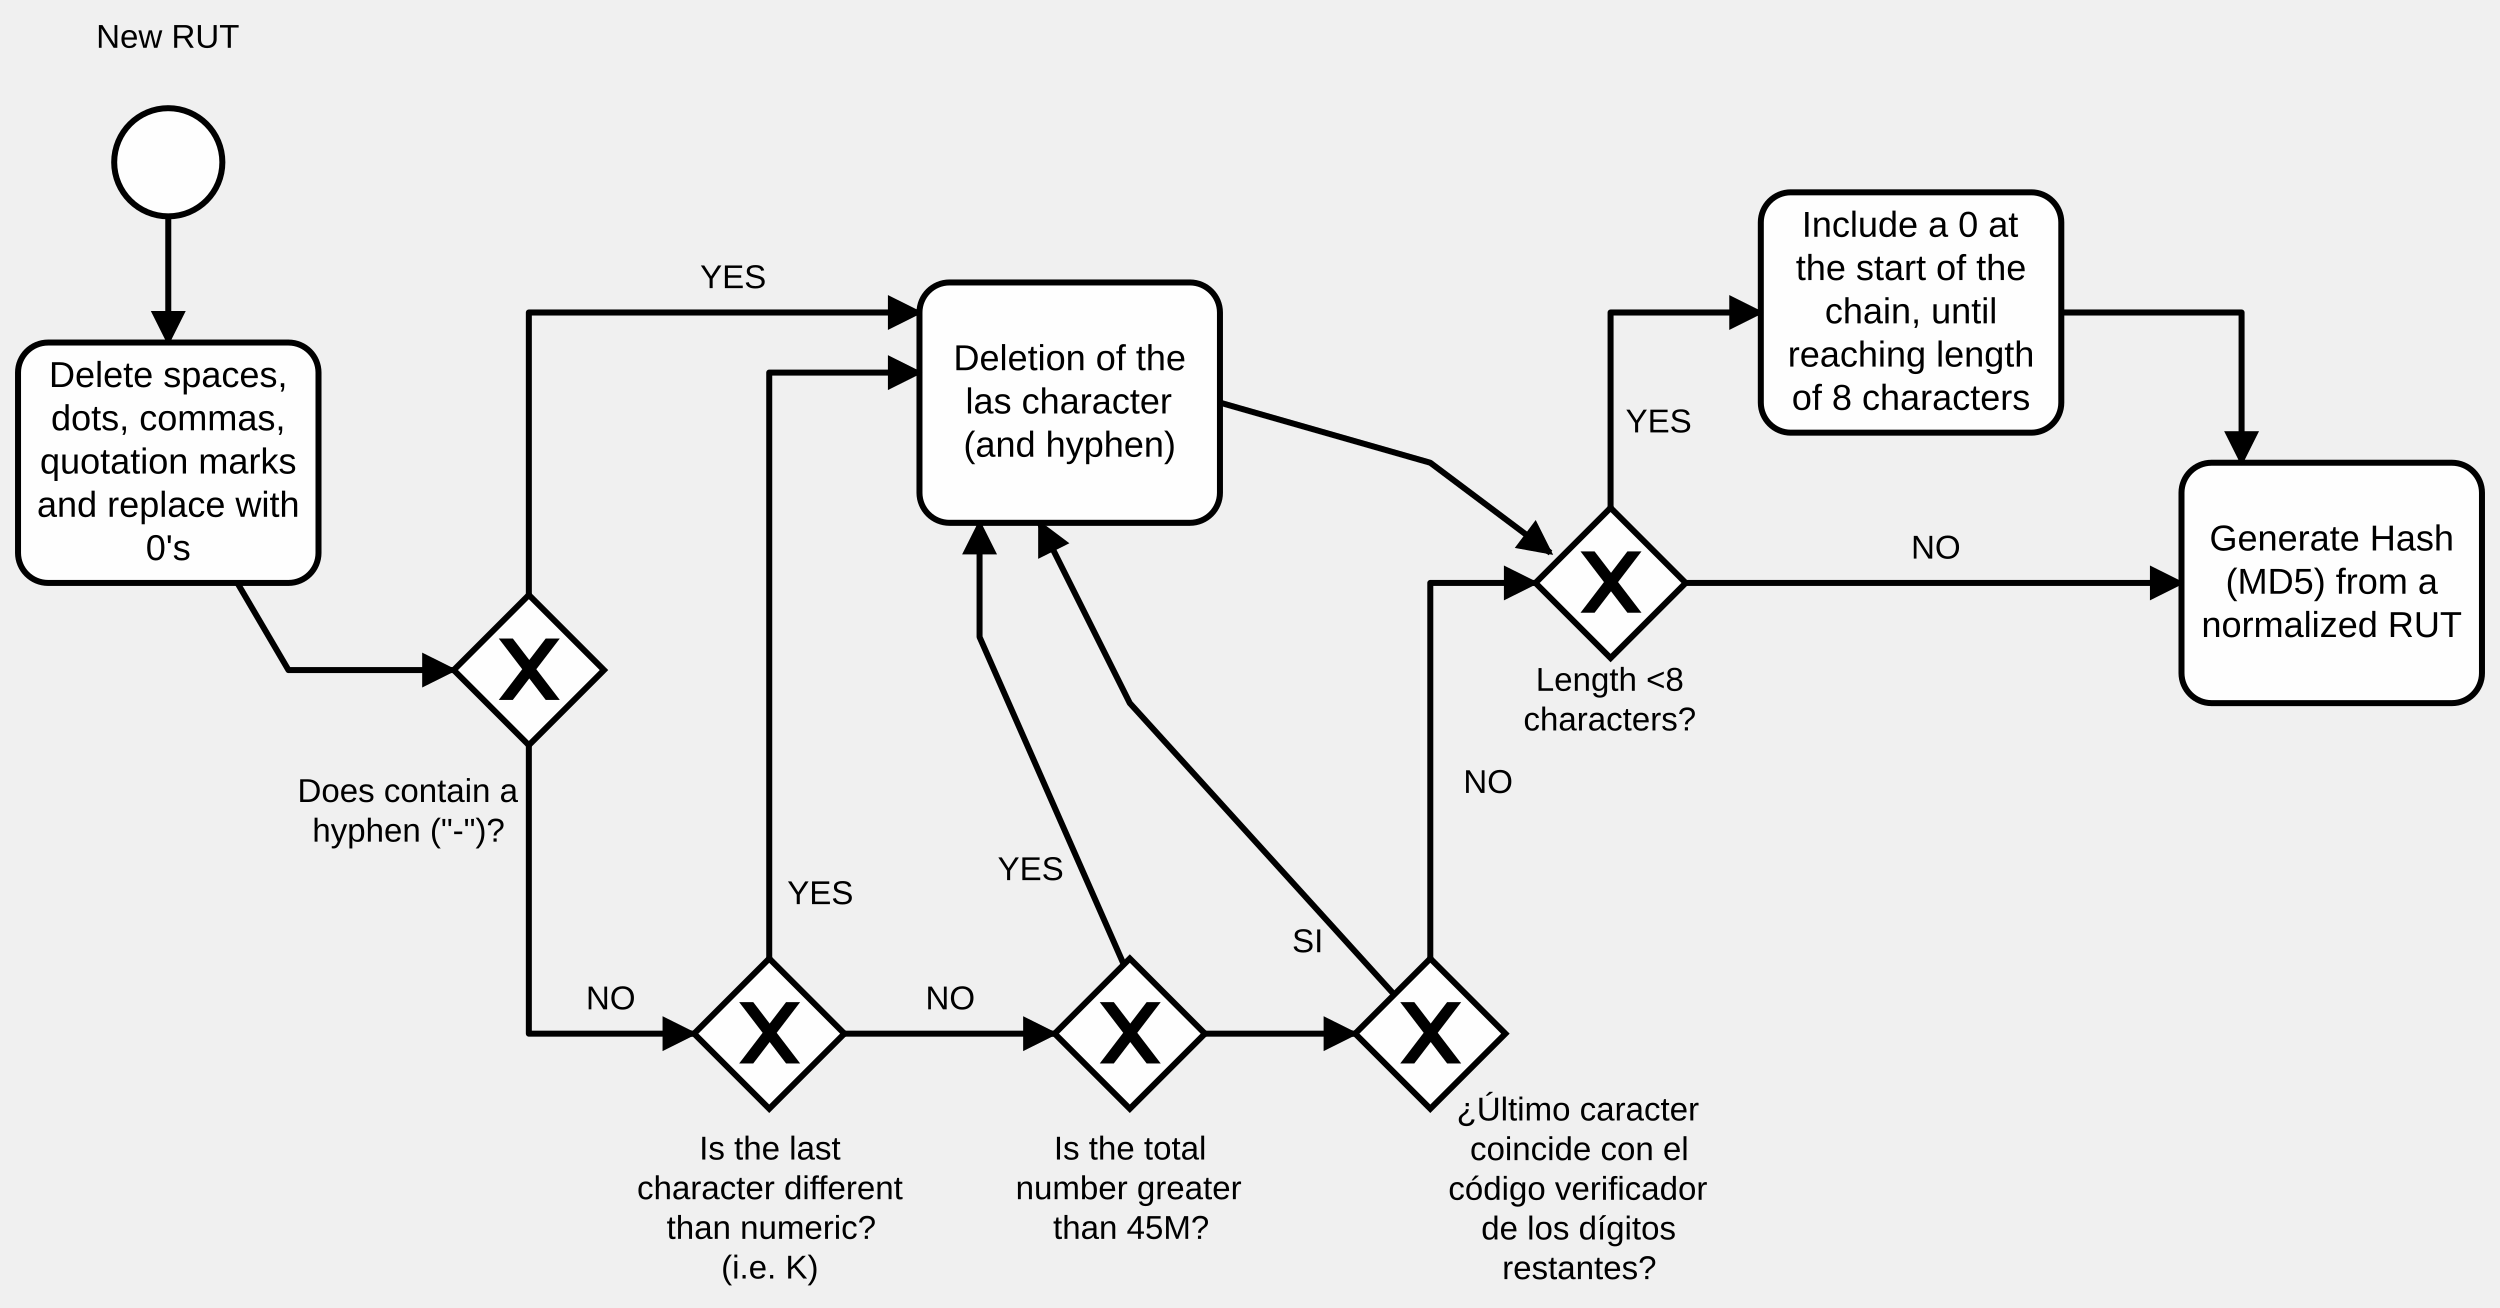
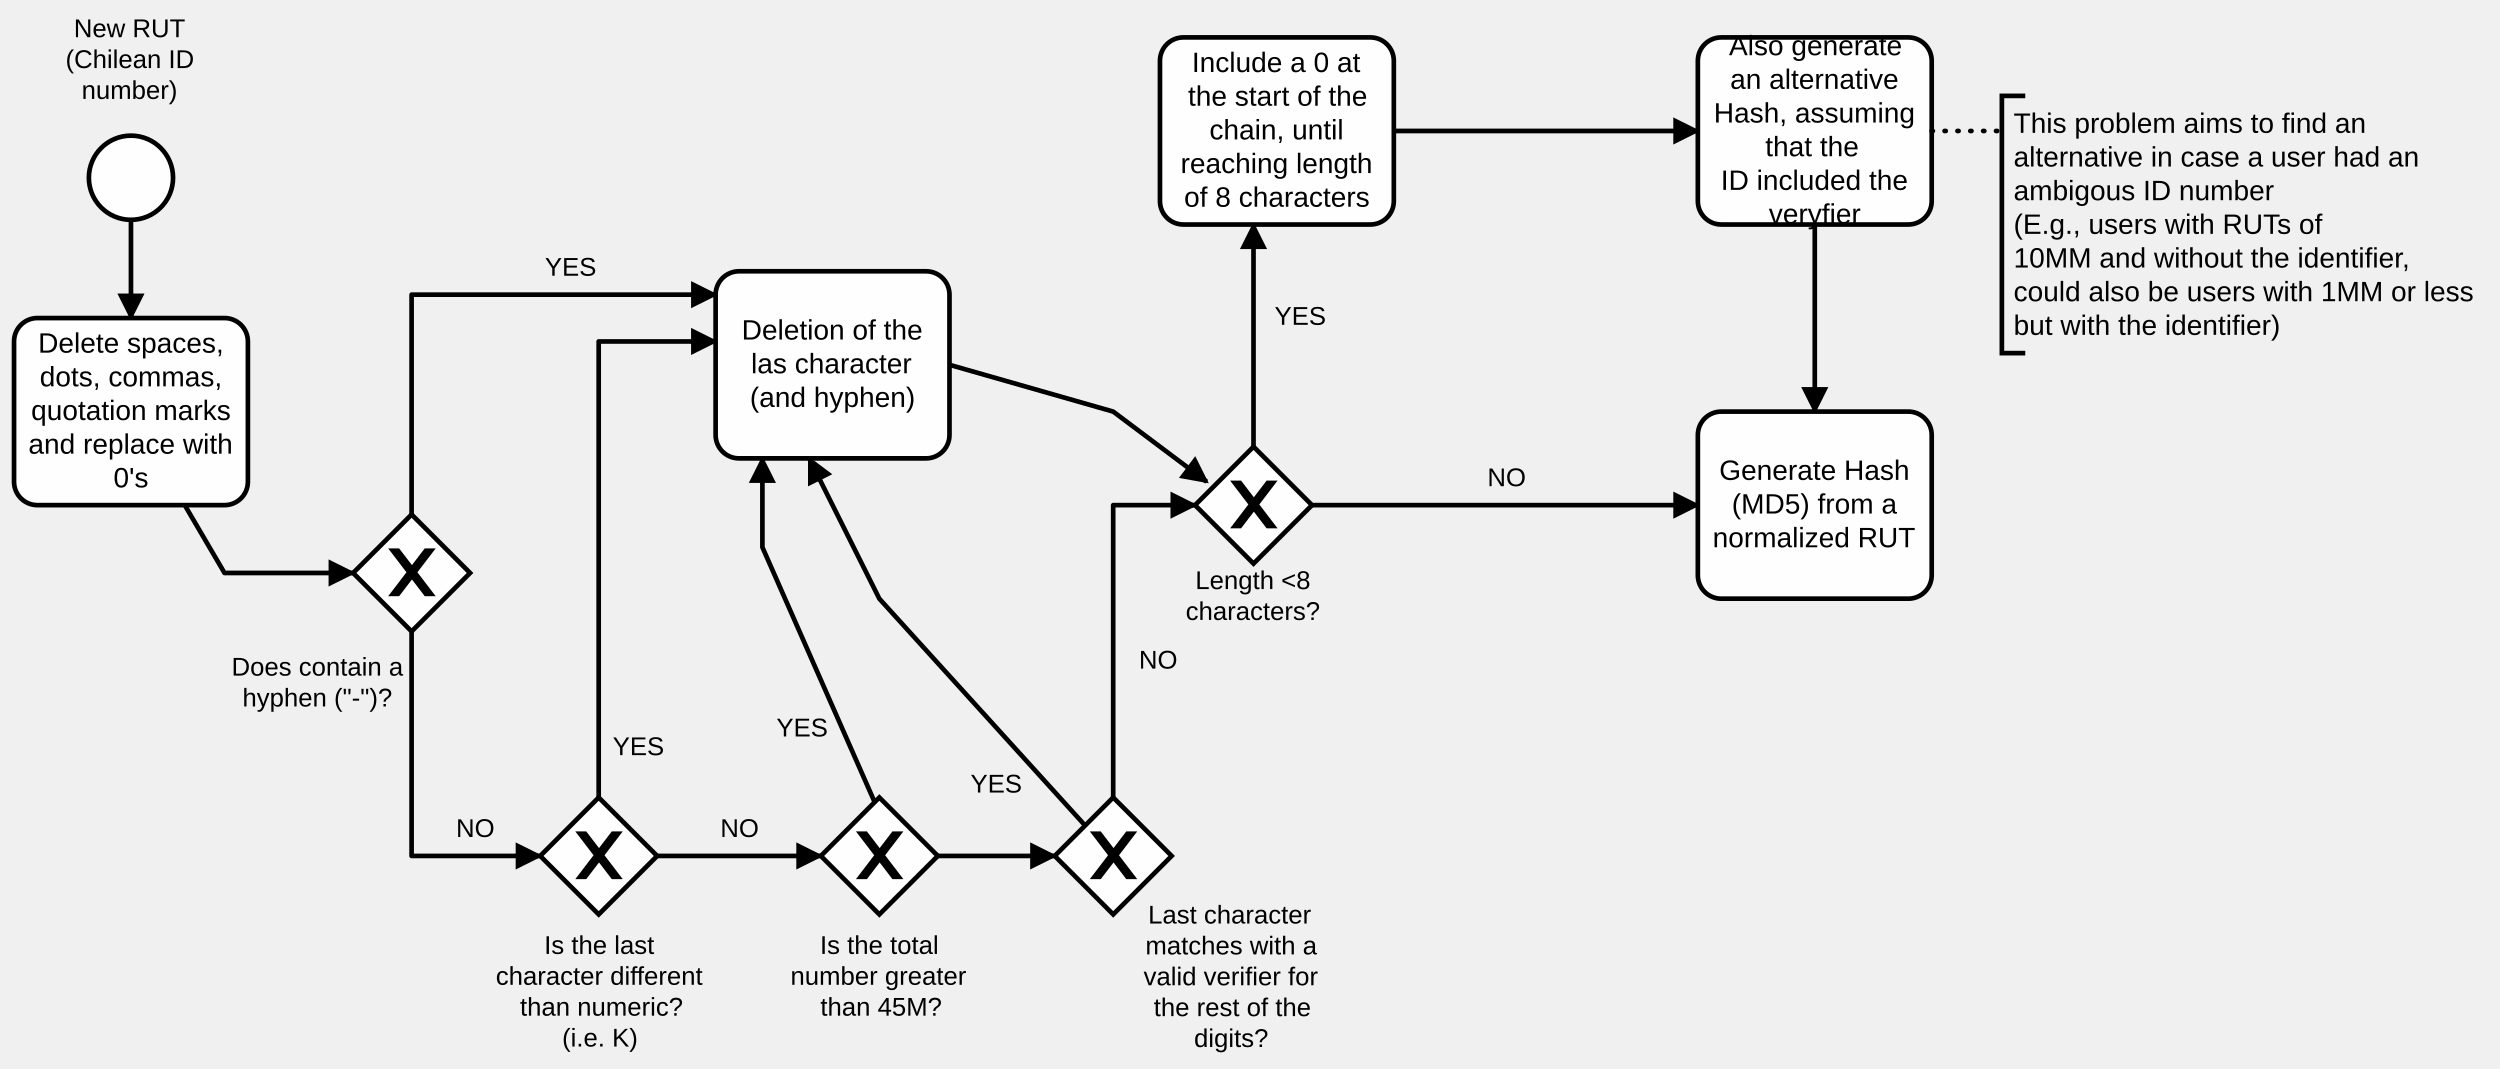
- <svg xmlns="http://www.w3.org/2000/svg" width="832" height="435" viewBox="154 76 832 435" version="1.1">
+ <svg xmlns="http://www.w3.org/2000/svg" width="1069" height="457" viewBox="154 54 1069 457" version="1.1">
  <defs>
-     <marker id="sequenceflow-end-white-black-1n0frufuxiasp54f2lpkepc9h" viewBox="0 0 20 20" refX="11" refY="10" markerWidth="10" markerHeight="10" orient="auto">
+     <marker id="sequenceflow-end-white-black-ba8a6rfon0fqg8ck1jqgo8ehm" viewBox="0 0 20 20" refX="11" refY="10" markerWidth="10" markerHeight="10" orient="auto">
      <path d="M 1 5 L 11 10 L 1 15 Z" style="fill: black; stroke-width: 1px; stroke-linecap: round; stroke-dasharray: 10000, 1; stroke: black;" />
    </marker>
  </defs>
  <g class="djs-group">
+     <g class="djs-element djs-shape" data-element-id="TextAnnotation_1vppi84" style="display: block;" transform="matrix(1 0 0 1 1010 95)">
+       <g class="djs-visual">
+         <rect x="0" y="0" width="207" height="110" rx="0" ry="0" style="stroke: none; stroke-width: 2px; fill: none;" />
+         <path d="m 0, 0 m 10,0 l -10,0 l 0,110 l 10,0" style="fill: none; stroke-width: 2px; stroke: black;" />
+         <text lineHeight="1.2" class="djs-label" style="font-family: Arial, sans-serif; font-size: 12px; font-weight: normal; fill: black;">
+           <tspan x="5" y="15.8">This problem aims to find an </tspan>
+           <tspan x="5" y="30.2">alternative in case a user had an </tspan>
+           <tspan x="5" y="44.6">ambigous ID number</tspan>
+           <tspan x="5" y="59">(E.g., users with RUTs of </tspan>
+           <tspan x="5" y="73.4">10MM and without the identifier, </tspan>
+           <tspan x="5" y="87.8">could also be users with 1MM or less </tspan>
+           <tspan x="5" y="102.2">but with the identifier)</tspan>
+         </text>
+       </g>
+       <rect class="djs-hit djs-hit-all" x="0" y="0" width="207" height="110" style="fill: none; stroke-opacity: 0; stroke: white; stroke-width: 15px;" />
+       <rect x="-6" y="-6" width="219" height="122" class="djs-outline" style="fill: none;" />
+     </g>
+   </g>
+   <g class="djs-group">
    <g class="djs-element djs-connection" data-element-id="SequenceFlow_1fpubhq" style="display: block;">
      <g class="djs-visual">
-         <path d="m  840,180L900,180 L900,230 " style="fill: none; stroke-width: 2px; stroke: black; stroke-linejoin: round; marker-end: url('#sequenceflow-end-white-black-1n0frufuxiasp54f2lpkepc9h');" />
-       </g>
-       <polyline points="840,180 900,180 900,230 " class="djs-hit djs-hit-stroke" style="fill: none; stroke-opacity: 0; stroke: white; stroke-width: 15px;" />
-       <rect x="834" y="174" width="72" height="62" class="djs-outline" style="fill: none;" />
+         <path d="m  750,110L880,110 " style="fill: none; stroke-width: 2px; stroke: black; stroke-linejoin: round; marker-end: url('#sequenceflow-end-white-black-ba8a6rfon0fqg8ck1jqgo8ehm');" />
+       </g>
+       <polyline points="750,110 880,110 " class="djs-hit djs-hit-stroke" style="fill: none; stroke-opacity: 0; stroke: white; stroke-width: 15px;" />
+       <rect x="744" y="104" width="142" height="12" class="djs-outline" style="fill: none;" />
    </g>
  </g>
  <g class="djs-group">
    <g class="djs-element djs-connection" data-element-id="SequenceFlow_184wucn" style="display: block;">
      <g class="djs-visual">
-         <path d="m  715,270L880,270 " style="fill: none; stroke-width: 2px; stroke: black; stroke-linejoin: round; marker-end: url('#sequenceflow-end-white-black-1n0frufuxiasp54f2lpkepc9h');" />
+         <path d="m  715,270L880,270 " style="fill: none; stroke-width: 2px; stroke: black; stroke-linejoin: round; marker-end: url('#sequenceflow-end-white-black-ba8a6rfon0fqg8ck1jqgo8ehm');" />
      </g>
      <polyline points="715,270 880,270 " class="djs-hit djs-hit-stroke" style="fill: none; stroke-opacity: 0; stroke: white; stroke-width: 15px;" />
      <rect x="709" y="264" width="177" height="12" class="djs-outline" style="fill: none;" />
    </g>
  </g>
  <g class="djs-group">
    <g class="djs-element djs-connection" data-element-id="SequenceFlow_159un8u" style="display: block;">
      <g class="djs-visual">
-         <path d="m  690,245L690,180 L740,180 " style="fill: none; stroke-width: 2px; stroke: black; stroke-linejoin: round; marker-end: url('#sequenceflow-end-white-black-1n0frufuxiasp54f2lpkepc9h');" />
-       </g>
-       <polyline points="690,245 690,180 740,180 " class="djs-hit djs-hit-stroke" style="fill: none; stroke-opacity: 0; stroke: white; stroke-width: 15px;" />
-       <rect x="684" y="174" width="62" height="77" class="djs-outline" style="fill: none;" />
+         <path d="m  690,245L690,150 " style="fill: none; stroke-width: 2px; stroke: black; stroke-linejoin: round; marker-end: url('#sequenceflow-end-white-black-ba8a6rfon0fqg8ck1jqgo8ehm');" />
+       </g>
+       <polyline points="690,245 690,150 " class="djs-hit djs-hit-stroke" style="fill: none; stroke-opacity: 0; stroke: white; stroke-width: 15px;" />
+       <rect x="684" y="144" width="12" height="107" class="djs-outline" style="fill: none;" />
    </g>
  </g>
  <g class="djs-group">
    <g class="djs-element djs-connection" data-element-id="SequenceFlow_19wqx0q" style="display: block;">
      <g class="djs-visual">
-         <path d="m  233,270L250,299 L305,299 " style="fill: none; stroke-width: 2px; stroke: black; stroke-linejoin: round; marker-end: url('#sequenceflow-end-white-black-1n0frufuxiasp54f2lpkepc9h');" />
+         <path d="m  233,270L250,299 L305,299 " style="fill: none; stroke-width: 2px; stroke: black; stroke-linejoin: round; marker-end: url('#sequenceflow-end-white-black-ba8a6rfon0fqg8ck1jqgo8ehm');" />
      </g>
      <polyline points="233,270 250,299 305,299 " class="djs-hit djs-hit-stroke" style="fill: none; stroke-opacity: 0; stroke: white; stroke-width: 15px;" />
      <rect x="227" y="264" width="84" height="41" class="djs-outline" style="fill: none;" />
    </g>
  </g>
  <g class="djs-group">
    <g class="djs-element djs-connection" data-element-id="SequenceFlow_1dv7e98" style="display: block;">
      <g class="djs-visual">
-         <path d="m  210,148L210,190 " style="fill: none; stroke-width: 2px; stroke: black; stroke-linejoin: round; marker-end: url('#sequenceflow-end-white-black-1n0frufuxiasp54f2lpkepc9h');" />
+         <path d="m  210,148L210,190 " style="fill: none; stroke-width: 2px; stroke: black; stroke-linejoin: round; marker-end: url('#sequenceflow-end-white-black-ba8a6rfon0fqg8ck1jqgo8ehm');" />
      </g>
      <polyline points="210,148 210,190 " class="djs-hit djs-hit-stroke" style="fill: none; stroke-opacity: 0; stroke: white; stroke-width: 15px;" />
      <rect x="204" y="142" width="12" height="54" class="djs-outline" style="fill: none;" />
    </g>
  </g>
  <g class="djs-group">
    <g class="djs-element djs-connection" data-element-id="SequenceFlow_1roaoly" style="display: block;">
      <g class="djs-visual">
-         <path d="m  560,210L630,230 L670,260 " style="fill: none; stroke-width: 2px; stroke: black; stroke-linejoin: round; marker-end: url('#sequenceflow-end-white-black-1n0frufuxiasp54f2lpkepc9h');" />
+         <path d="m  560,210L630,230 L670,260 " style="fill: none; stroke-width: 2px; stroke: black; stroke-linejoin: round; marker-end: url('#sequenceflow-end-white-black-ba8a6rfon0fqg8ck1jqgo8ehm');" />
      </g>
      <polyline points="560,210 630,230 670,260 " class="djs-hit djs-hit-stroke" style="fill: none; stroke-opacity: 0; stroke: white; stroke-width: 15px;" />
      <rect x="554" y="204" width="122" height="62" class="djs-outline" style="fill: none;" />
    </g>
  </g>
  <g class="djs-group">
    <g class="djs-element djs-connection" data-element-id="SequenceFlow_1qkd30t" style="display: block;">
      <g class="djs-visual">
-         <path d="m  630,395L630,270 L665,270 " style="fill: none; stroke-width: 2px; stroke: black; stroke-linejoin: round; marker-end: url('#sequenceflow-end-white-black-1n0frufuxiasp54f2lpkepc9h');" />
+         <path d="m  630,395L630,270 L665,270 " style="fill: none; stroke-width: 2px; stroke: black; stroke-linejoin: round; marker-end: url('#sequenceflow-end-white-black-ba8a6rfon0fqg8ck1jqgo8ehm');" />
      </g>
      <polyline points="630,395 630,270 665,270 " class="djs-hit djs-hit-stroke" style="fill: none; stroke-opacity: 0; stroke: white; stroke-width: 15px;" />
      <rect x="624" y="264" width="47" height="137" class="djs-outline" style="fill: none;" />
    </g>
  </g>
  <g class="djs-group">
    <g class="djs-element djs-connection" data-element-id="SequenceFlow_0q2g1vm" style="display: block;">
      <g class="djs-visual">
-         <path d="m  618,407L530,310 L500,250 " style="fill: none; stroke-width: 2px; stroke: black; stroke-linejoin: round; marker-end: url('#sequenceflow-end-white-black-1n0frufuxiasp54f2lpkepc9h');" />
+         <path d="m  618,407L530,310 L500,250 " style="fill: none; stroke-width: 2px; stroke: black; stroke-linejoin: round; marker-end: url('#sequenceflow-end-white-black-ba8a6rfon0fqg8ck1jqgo8ehm');" />
      </g>
      <polyline points="618,407 530,310 500,250 " class="djs-hit djs-hit-stroke" style="fill: none; stroke-opacity: 0; stroke: white; stroke-width: 15px;" />
      <rect x="494" y="244" width="130" height="169" class="djs-outline" style="fill: none;" />
    </g>
  </g>
  <g class="djs-group">
    <g class="djs-element djs-connection" data-element-id="SequenceFlow_0dv7ism" style="display: block;">
      <g class="djs-visual">
-         <path d="m  555,420L605,420 " style="fill: none; stroke-width: 2px; stroke: black; stroke-linejoin: round; marker-end: url('#sequenceflow-end-white-black-1n0frufuxiasp54f2lpkepc9h');" />
+         <path d="m  555,420L605,420 " style="fill: none; stroke-width: 2px; stroke: black; stroke-linejoin: round; marker-end: url('#sequenceflow-end-white-black-ba8a6rfon0fqg8ck1jqgo8ehm');" />
      </g>
      <polyline points="555,420 605,420 " class="djs-hit djs-hit-stroke" style="fill: none; stroke-opacity: 0; stroke: white; stroke-width: 15px;" />
      <rect x="549" y="414" width="62" height="12" class="djs-outline" style="fill: none;" />
    </g>
  </g>
  <g class="djs-group">
    <g class="djs-element djs-connection" data-element-id="SequenceFlow_1xv0yl3" style="display: block;">
      <g class="djs-visual">
-         <path d="m  528,397L480,288 L480,250 " style="fill: none; stroke-width: 2px; stroke: black; stroke-linejoin: round; marker-end: url('#sequenceflow-end-white-black-1n0frufuxiasp54f2lpkepc9h');" />
+         <path d="m  528,397L480,288 L480,250 " style="fill: none; stroke-width: 2px; stroke: black; stroke-linejoin: round; marker-end: url('#sequenceflow-end-white-black-ba8a6rfon0fqg8ck1jqgo8ehm');" />
      </g>
      <polyline points="528,397 480,288 480,250 " class="djs-hit djs-hit-stroke" style="fill: none; stroke-opacity: 0; stroke: white; stroke-width: 15px;" />
      <rect x="474" y="244" width="60" height="159" class="djs-outline" style="fill: none;" />
    </g>
  </g>
  <g class="djs-group">
    <g class="djs-element djs-connection" data-element-id="SequenceFlow_099np6z" style="display: block;">
      <g class="djs-visual">
-         <path d="m  435,420L505,420 " style="fill: none; stroke-width: 2px; stroke: black; stroke-linejoin: round; marker-end: url('#sequenceflow-end-white-black-1n0frufuxiasp54f2lpkepc9h');" />
+         <path d="m  435,420L505,420 " style="fill: none; stroke-width: 2px; stroke: black; stroke-linejoin: round; marker-end: url('#sequenceflow-end-white-black-ba8a6rfon0fqg8ck1jqgo8ehm');" />
      </g>
      <polyline points="435,420 505,420 " class="djs-hit djs-hit-stroke" style="fill: none; stroke-opacity: 0; stroke: white; stroke-width: 15px;" />
      <rect x="429" y="414" width="82" height="12" class="djs-outline" style="fill: none;" />
    </g>
  </g>
  <g class="djs-group">
    <g class="djs-element djs-connection" data-element-id="SequenceFlow_14zizju" style="display: block;">
      <g class="djs-visual">
-         <path d="m  410,395L410,200 L460,200 " style="fill: none; stroke-width: 2px; stroke: black; stroke-linejoin: round; marker-end: url('#sequenceflow-end-white-black-1n0frufuxiasp54f2lpkepc9h');" />
+         <path d="m  410,395L410,200 L460,200 " style="fill: none; stroke-width: 2px; stroke: black; stroke-linejoin: round; marker-end: url('#sequenceflow-end-white-black-ba8a6rfon0fqg8ck1jqgo8ehm');" />
      </g>
      <polyline points="410,395 410,200 460,200 " class="djs-hit djs-hit-stroke" style="fill: none; stroke-opacity: 0; stroke: white; stroke-width: 15px;" />
      <rect x="404" y="194" width="62" height="207" class="djs-outline" style="fill: none;" />
    </g>
  </g>
  <g class="djs-group">
    <g class="djs-element djs-connection" data-element-id="SequenceFlow_1q3od6f" style="display: block;">
      <g class="djs-visual">
-         <path d="m  330,324L330,420 L385,420 " style="fill: none; stroke-width: 2px; stroke: black; stroke-linejoin: round; marker-end: url('#sequenceflow-end-white-black-1n0frufuxiasp54f2lpkepc9h');" />
+         <path d="m  330,324L330,420 L385,420 " style="fill: none; stroke-width: 2px; stroke: black; stroke-linejoin: round; marker-end: url('#sequenceflow-end-white-black-ba8a6rfon0fqg8ck1jqgo8ehm');" />
      </g>
      <polyline points="330,324 330,420 385,420 " class="djs-hit djs-hit-stroke" style="fill: none; stroke-opacity: 0; stroke: white; stroke-width: 15px;" />
      <rect x="324" y="318" width="67" height="108" class="djs-outline" style="fill: none;" />
    </g>
  </g>
  <g class="djs-group">
    <g class="djs-element djs-connection" data-element-id="SequenceFlow_1rynr7o" style="display: block;">
      <g class="djs-visual">
-         <path d="m  330,274L330,180 L460,180 " style="fill: none; stroke-width: 2px; stroke: black; stroke-linejoin: round; marker-end: url('#sequenceflow-end-white-black-1n0frufuxiasp54f2lpkepc9h');" />
+         <path d="m  330,274L330,180 L460,180 " style="fill: none; stroke-width: 2px; stroke: black; stroke-linejoin: round; marker-end: url('#sequenceflow-end-white-black-ba8a6rfon0fqg8ck1jqgo8ehm');" />
      </g>
      <polyline points="330,274 330,180 460,180 " class="djs-hit djs-hit-stroke" style="fill: none; stroke-opacity: 0; stroke: white; stroke-width: 15px;" />
      <rect x="324" y="174" width="142" height="106" class="djs-outline" style="fill: none;" />
    </g>
  </g>
  <g class="djs-group">
+     <g class="djs-element djs-connection" data-element-id="Flow_1xxb8og" style="display: block;">
+       <g class="djs-visual">
+         <path d="m  930,150L930,230 " style="fill: none; stroke-width: 2px; stroke: black; stroke-linejoin: round; marker-end: url('#sequenceflow-end-white-black-ba8a6rfon0fqg8ck1jqgo8ehm');" />
+       </g>
+       <polyline points="930,150 930,230 " class="djs-hit djs-hit-stroke" style="fill: none; stroke-opacity: 0; stroke: white; stroke-width: 15px;" />
+       <rect x="924" y="144" width="12" height="92" class="djs-outline" style="fill: none;" />
+     </g>
+   </g>
+   <g class="djs-group">
    <g class="djs-element djs-shape" data-element-id="ExclusiveGateway_1df0lzz" style="display: block;" transform="matrix(1 0 0 1 305 274)">
      <g class="djs-visual">
        <polygon points="25,0 50,25 25,50 0,25" style="stroke: black; stroke-width: 2px; fill: white; fill-opacity: 0.95;" />
        <path d="m 16,15 7.429,9.714 -7.429,9.714 3.429,0 5.714,-7.464 5.714,7.464 3.429,0 -7.429,-9.714 7.429,-9.714 -3.429,0 -5.714,7.464 -5.714,-7.464 -3.429,0 z" style="fill: black; stroke-width: 1px; stroke: black;" />
      </g>
      <rect class="djs-hit djs-hit-all" x="0" y="0" width="50" height="50" style="fill: none; stroke-opacity: 0; stroke: white; stroke-width: 15px;" />
      <rect x="-6" y="-6" width="62" height="62" class="djs-outline" style="fill: none;" />
    </g>
  </g>
  <g class="djs-group">
    <g class="djs-element djs-shape" data-element-id="ExclusiveGateway_1df0lzz_label" style="display: block;" transform="matrix(1 0 0 1 253 333)">
      <g class="djs-visual">
        <text lineHeight="1.2" class="djs-label" style="font-family: Arial, sans-serif; font-size: 11px; font-weight: normal; fill: black;">
          <tspan x="0" y="9.9">Does contain a </tspan>
-           <tspan x="4.938" y="23.1">hyphen ("-")?</tspan>
+           <tspan x="4.664" y="23.1">hyphen ("-")?</tspan>
        </text>
      </g>
      <rect class="djs-hit djs-hit-all" x="0" y="0" width="74" height="27" style="fill: none; stroke-opacity: 0; stroke: white; stroke-width: 15px;" />
      <rect x="-6" y="-6" width="86" height="39" class="djs-outline" style="fill: none;" />
    </g>
  </g>
  <g class="djs-group">
    <g class="djs-element djs-shape" data-element-id="Task_0hn7uvc" style="display: block;" transform="matrix(1 0 0 1 460 170)">
      <g class="djs-visual">
        <rect x="0" y="0" width="100" height="80" rx="10" ry="10" style="stroke: black; stroke-width: 2px; fill: white; fill-opacity: 0.95;" />
        <text lineHeight="1.2" class="djs-label" style="font-family: Arial, sans-serif; font-size: 12px; font-weight: normal; fill: black;">
-           <tspan x="11.305" y="29.2">Deletion of the </tspan>
-           <tspan x="15.312" y="43.6">las character </tspan>
+           <tspan x="11.141" y="29.2">Deletion of the </tspan>
+           <tspan x="15.148" y="43.6">las character </tspan>
          <tspan x="14.633" y="58">(and hyphen)</tspan>
        </text>
      </g>
      <rect class="djs-hit djs-hit-all" x="0" y="0" width="100" height="80" style="fill: none; stroke-opacity: 0; stroke: white; stroke-width: 15px;" />
      <rect x="-6" y="-6" width="112" height="92" class="djs-outline" style="fill: none;" />
    </g>
  </g>
  <g class="djs-group">
    <g class="djs-element djs-shape" data-element-id="ExclusiveGateway_17cxpgs" style="display: block;" transform="matrix(1 0 0 1 385 395)">
      <g class="djs-visual">
        <polygon points="25,0 50,25 25,50 0,25" style="stroke: black; stroke-width: 2px; fill: white; fill-opacity: 0.95;" />
        <path d="m 16,15 7.429,9.714 -7.429,9.714 3.429,0 5.714,-7.464 5.714,7.464 3.429,0 -7.429,-9.714 7.429,-9.714 -3.429,0 -5.714,7.464 -5.714,-7.464 -3.429,0 z" style="fill: black; stroke-width: 1px; stroke: black;" />
      </g>
      <rect class="djs-hit djs-hit-all" x="0" y="0" width="50" height="50" style="fill: none; stroke-opacity: 0; stroke: white; stroke-width: 15px;" />
      <rect x="-6" y="-6" width="62" height="62" class="djs-outline" style="fill: none;" />
    </g>
  </g>
  <g class="djs-group">
    <g class="djs-element djs-shape" data-element-id="ExclusiveGateway_17cxpgs_label" style="display: block;" transform="matrix(1 0 0 1 366 452)">
      <g class="djs-visual">
        <text lineHeight="1.2" class="djs-label" style="font-family: Arial, sans-serif; font-size: 11px; font-weight: normal; fill: black;">
          <tspan x="20.688" y="9.9">Is the last </tspan>
          <tspan x="0" y="23.1">character different</tspan>
-           <tspan x="9.844" y="36.3">than numeric? </tspan>
-           <tspan x="28" y="49.5">(i.e. K)</tspan>
-         </text>
-       </g>
-       <rect class="djs-hit djs-hit-all" x="0" y="0" width="89" height="53" style="fill: none; stroke-opacity: 0; stroke: white; stroke-width: 15px;" />
-       <rect x="-6" y="-6" width="101" height="65" class="djs-outline" style="fill: none;" />
+           <tspan x="10.344" y="36.3">than numeric? </tspan>
+           <tspan x="28.336" y="49.5">(i.e. K)</tspan>
+         </text>
+       </g>
+       <rect class="djs-hit djs-hit-all" x="0" y="0" width="90" height="53" style="fill: none; stroke-opacity: 0; stroke: white; stroke-width: 15px;" />
+       <rect x="-6" y="-6" width="102" height="65" class="djs-outline" style="fill: none;" />
    </g>
  </g>
  <g class="djs-group">
    <g class="djs-element djs-shape" data-element-id="ExclusiveGateway_13yhb3n" style="display: block;" transform="matrix(1 0 0 1 505 395)">
      <g class="djs-visual">
        <polygon points="25,0 50,25 25,50 0,25" style="stroke: black; stroke-width: 2px; fill: white; fill-opacity: 0.95;" />
        <path d="m 16,15 7.429,9.714 -7.429,9.714 3.429,0 5.714,-7.464 5.714,7.464 3.429,0 -7.429,-9.714 7.429,-9.714 -3.429,0 -5.714,7.464 -5.714,-7.464 -3.429,0 z" style="fill: black; stroke-width: 1px; stroke: black;" />
      </g>
      <rect class="djs-hit djs-hit-all" x="0" y="0" width="50" height="50" style="fill: none; stroke-opacity: 0; stroke: white; stroke-width: 15px;" />
      <rect x="-6" y="-6" width="62" height="62" class="djs-outline" style="fill: none;" />
    </g>
  </g>
  <g class="djs-group">
    <g class="djs-element djs-shape" data-element-id="ExclusiveGateway_13yhb3n_label" style="display: block;" transform="matrix(1 0 0 1 492 452)">
      <g class="djs-visual">
        <text lineHeight="1.2" class="djs-label" style="font-family: Arial, sans-serif; font-size: 11px; font-weight: normal; fill: black;">
-           <tspan x="12.727" y="9.9">Is the total </tspan>
+           <tspan x="12.617" y="9.9">Is the total </tspan>
          <tspan x="0" y="23.1">number greater </tspan>
-           <tspan x="12.453" y="36.3">than 45M?</tspan>
+           <tspan x="12.781" y="36.3">than 45M?</tspan>
        </text>
      </g>
      <rect class="djs-hit djs-hit-all" x="0" y="0" width="77" height="40" style="fill: none; stroke-opacity: 0; stroke: white; stroke-width: 15px;" />
      <rect x="-6" y="-6" width="89" height="52" class="djs-outline" style="fill: none;" />
    </g>
  </g>
  <g class="djs-group">
    <g class="djs-element djs-shape" data-element-id="ExclusiveGateway_1busdxn" style="display: block;" transform="matrix(1 0 0 1 605 395)">
      <g class="djs-visual">
        <polygon points="25,0 50,25 25,50 0,25" style="stroke: black; stroke-width: 2px; fill: white; fill-opacity: 0.95;" />
        <path d="m 16,15 7.429,9.714 -7.429,9.714 3.429,0 5.714,-7.464 5.714,7.464 3.429,0 -7.429,-9.714 7.429,-9.714 -3.429,0 -5.714,7.464 -5.714,-7.464 -3.429,0 z" style="fill: black; stroke-width: 1px; stroke: black;" />
      </g>
      <rect class="djs-hit djs-hit-all" x="0" y="0" width="50" height="50" style="fill: none; stroke-opacity: 0; stroke: white; stroke-width: 15px;" />
      <rect x="-6" y="-6" width="62" height="62" class="djs-outline" style="fill: none;" />
    </g>
  </g>
  <g class="djs-group">
-     <g class="djs-element djs-shape" data-element-id="ExclusiveGateway_1busdxn_label" style="display: block;" transform="matrix(1 0 0 1 636 439)">
-       <g class="djs-visual">
-         <text lineHeight="1.2" class="djs-label" style="font-family: Arial, sans-serif; font-size: 11px; font-weight: normal; fill: black;">
-           <tspan x="2.766" y="9.9">¿Último caracter </tspan>
-           <tspan x="7.219" y="23.1">coincide con el </tspan>
-           <tspan x="0" y="36.3">código verificador</tspan>
-           <tspan x="10.945" y="49.5">de los dígitos </tspan>
-           <tspan x="17.922" y="62.7">restantes?</tspan>
-         </text>
-       </g>
-       <rect class="djs-hit djs-hit-all" x="0" y="0" width="88" height="66" style="fill: none; stroke-opacity: 0; stroke: white; stroke-width: 15px;" />
-       <rect x="-6" y="-6" width="100" height="78" class="djs-outline" style="fill: none;" />
+     <g class="djs-element djs-shape" data-element-id="ExclusiveGateway_1busdxn_label" style="display: block;" transform="matrix(1 0 0 1 643 439)">
+       <g class="djs-visual">
+         <text lineHeight="1.2" class="djs-label" style="font-family: Arial, sans-serif; font-size: 11px; font-weight: normal; fill: black;">
+           <tspan x="1.938" y="9.9">Last character </tspan>
+           <tspan x="0.773" y="23.1">matches with a </tspan>
+           <tspan x="0" y="36.3">valid verifier for </tspan>
+           <tspan x="4.328" y="49.5">the rest of the </tspan>
+           <tspan x="21.562" y="62.7">digits?</tspan>
+         </text>
+       </g>
+       <rect class="djs-hit djs-hit-all" x="0" y="0" width="75" height="66" style="fill: none; stroke-opacity: 0; stroke: white; stroke-width: 15px;" />
+       <rect x="-6" y="-6" width="87" height="78" class="djs-outline" style="fill: none;" />
    </g>
  </g>
  <g class="djs-group">
    <g class="djs-element djs-shape" data-element-id="ExclusiveGateway_1xpzqf8" style="display: block;" transform="matrix(1 0 0 1 665 245)">
      <g class="djs-visual">
        <polygon points="25,0 50,25 25,50 0,25" style="stroke: black; stroke-width: 2px; fill: white; fill-opacity: 0.95;" />
        <path d="m 16,15 7.429,9.714 -7.429,9.714 3.429,0 5.714,-7.464 5.714,7.464 3.429,0 -7.429,-9.714 7.429,-9.714 -3.429,0 -5.714,7.464 -5.714,-7.464 -3.429,0 z" style="fill: black; stroke-width: 1px; stroke: black;" />
      </g>
      <rect class="djs-hit djs-hit-all" x="0" y="0" width="50" height="50" style="fill: none; stroke-opacity: 0; stroke: white; stroke-width: 15px;" />
      <rect x="-6" y="-6" width="62" height="62" class="djs-outline" style="fill: none;" />
    </g>
  </g>
  <g class="djs-group">
    <g class="djs-element djs-shape" data-element-id="ExclusiveGateway_1xpzqf8_label" style="display: block;" transform="matrix(1 0 0 1 661 296)">
      <g class="djs-visual">
        <text lineHeight="1.2" class="djs-label" style="font-family: Arial, sans-serif; font-size: 11px; font-weight: normal; fill: black;">
          <tspan x="4.117" y="9.9">Length &lt;8 </tspan>
          <tspan x="0" y="23.1">characters?</tspan>
        </text>
      </g>
      <rect class="djs-hit djs-hit-all" x="0" y="0" width="58" height="27" style="fill: none; stroke-opacity: 0; stroke: white; stroke-width: 15px;" />
      <rect x="-6" y="-6" width="70" height="39" class="djs-outline" style="fill: none;" />
    </g>
  </g>
  <g class="djs-group">
    <g class="djs-element djs-shape" data-element-id="StartEvent_06l2yrj" style="display: block;" transform="matrix(1 0 0 1 192 112)">
      <g class="djs-visual">
        <circle cx="18" cy="18" r="18" style="stroke: black; stroke-width: 2px; fill: white; fill-opacity: 0.95;" />
      </g>
      <rect class="djs-hit djs-hit-all" x="0" y="0" width="36" height="36" style="fill: none; stroke-opacity: 0; stroke: white; stroke-width: 15px;" />
      <rect x="-6" y="-6" width="48" height="48" class="djs-outline" style="fill: none;" />
-     </g>
-   </g>
-   <g class="djs-group">
-     <g class="djs-element djs-shape" data-element-id="StartEvent_06l2yrj_label" style="display: block;" transform="matrix(1 0 0 1 186 82)">
-       <g class="djs-visual">
-         <text lineHeight="1.2" class="djs-label" style="font-family: Arial, sans-serif; font-size: 11px; font-weight: normal; fill: black;">
-           <tspan x="0" y="9.9">New RUT</tspan>
-         </text>
-       </g>
-       <rect class="djs-hit djs-hit-all" x="0" y="0" width="49" height="14" style="fill: none; stroke-opacity: 0; stroke: white; stroke-width: 15px;" />
-       <rect x="-6" y="-6" width="61" height="26" class="djs-outline" style="fill: none;" />
    </g>
  </g>
  <g class="djs-group">
    <g class="djs-element djs-shape" data-element-id="Task_08ttuvb" style="display: block;" transform="matrix(1 0 0 1 160 190)">
      <g class="djs-visual">
        <rect x="0" y="0" width="100" height="80" rx="10" ry="10" style="stroke: black; stroke-width: 2px; fill: white; fill-opacity: 0.95;" />
        <text lineHeight="1.2" class="djs-label" style="font-family: Arial, sans-serif; font-size: 12px; font-weight: normal; fill: black;">
          <tspan x="10.305" y="14.8">Delete spaces, </tspan>
          <tspan x="10.984" y="29.2">dots, commas, </tspan>
          <tspan x="7.305" y="43.6">quotation marks </tspan>
-           <tspan x="6.305" y="58">and replace with </tspan>
+           <tspan x="6.141" y="58">and replace with </tspan>
          <tspan x="42.516" y="72.4">0's</tspan>
        </text>
      </g>
      <rect class="djs-hit djs-hit-all" x="0" y="0" width="100" height="80" style="fill: none; stroke-opacity: 0; stroke: white; stroke-width: 15px;" />
      <rect x="-6" y="-6" width="112" height="92" class="djs-outline" style="fill: none;" />
    </g>
  </g>
  <g class="djs-group">
    <g class="djs-element djs-shape" data-element-id="Task_0jurye0" style="display: block;" transform="matrix(1 0 0 1 880 230)">
      <g class="djs-visual">
        <rect x="0" y="0" width="100" height="80" rx="10" ry="10" style="stroke: black; stroke-width: 2px; fill: white; fill-opacity: 0.95;" />
        <text lineHeight="1.2" class="djs-label" style="font-family: Arial, sans-serif; font-size: 12px; font-weight: normal; fill: black;">
-           <tspan x="9.305" y="29.2">Generate Hash </tspan>
-           <tspan x="14.664" y="43.6">(MD5) from a </tspan>
-           <tspan x="6.648" y="58">normalized RUT</tspan>
+           <tspan x="9.141" y="29.2">Generate Hash </tspan>
+           <tspan x="14.5" y="43.6">(MD5) from a </tspan>
+           <tspan x="6.32" y="58">normalized RUT</tspan>
        </text>
      </g>
      <rect class="djs-hit djs-hit-all" x="0" y="0" width="100" height="80" style="fill: none; stroke-opacity: 0; stroke: white; stroke-width: 15px;" />
      <rect x="-6" y="-6" width="112" height="92" class="djs-outline" style="fill: none;" />
    </g>
  </g>
  <g class="djs-group">
    <g class="djs-element djs-shape" data-element-id="SequenceFlow_1rynr7o_label" style="display: block;" transform="matrix(1 0 0 1 387 162)">
      <g class="djs-visual">
        <text lineHeight="1.2" class="djs-label" style="font-family: Arial, sans-serif; font-size: 11px; font-weight: normal; fill: black;">
          <tspan x="0" y="9.9">YES</tspan>
        </text>
      </g>
      <rect class="djs-hit djs-hit-all" x="0" y="0" width="22" height="14" style="fill: none; stroke-opacity: 0; stroke: white; stroke-width: 15px;" />
      <rect x="-6" y="-6" width="34" height="26" class="djs-outline" style="fill: none;" />
    </g>
  </g>
  <g class="djs-group">
    <g class="djs-element djs-shape" data-element-id="SequenceFlow_1q3od6f_label" style="display: block;" transform="matrix(1 0 0 1 349 402)">
      <g class="djs-visual">
        <text lineHeight="1.2" class="djs-label" style="font-family: Arial, sans-serif; font-size: 11px; font-weight: normal; fill: black;">
          <tspan x="0" y="9.9">NO</tspan>
        </text>
      </g>
      <rect class="djs-hit djs-hit-all" x="0" y="0" width="17" height="14" style="fill: none; stroke-opacity: 0; stroke: white; stroke-width: 15px;" />
      <rect x="-6" y="-6" width="29" height="26" class="djs-outline" style="fill: none;" />
    </g>
  </g>
  <g class="djs-group">
+     <g class="djs-element djs-shape" data-element-id="SequenceFlow_14zizju_label" style="display: block;" transform="matrix(1 0 0 1 416 367)">
+       <g class="djs-visual">
+         <text lineHeight="1.2" class="djs-label" style="font-family: Arial, sans-serif; font-size: 11px; font-weight: normal; fill: black;">
+           <tspan x="0" y="9.9">YES</tspan>
+         </text>
+       </g>
+       <rect class="djs-hit djs-hit-all" x="0" y="0" width="22" height="14" style="fill: none; stroke-opacity: 0; stroke: white; stroke-width: 15px;" />
+       <rect x="-6" y="-6" width="34" height="26" class="djs-outline" style="fill: none;" />
+     </g>
+   </g>
+   <g class="djs-group">
    <g class="djs-element djs-shape" data-element-id="SequenceFlow_099np6z_label" style="display: block;" transform="matrix(1 0 0 1 462 402)">
      <g class="djs-visual">
        <text lineHeight="1.2" class="djs-label" style="font-family: Arial, sans-serif; font-size: 11px; font-weight: normal; fill: black;">
          <tspan x="0" y="9.9">NO</tspan>
        </text>
      </g>
      <rect class="djs-hit djs-hit-all" x="0" y="0" width="17" height="14" style="fill: none; stroke-opacity: 0; stroke: white; stroke-width: 15px;" />
      <rect x="-6" y="-6" width="29" height="26" class="djs-outline" style="fill: none;" />
    </g>
  </g>
  <g class="djs-group">
    <g class="djs-element djs-shape" data-element-id="SequenceFlow_1xv0yl3_label" style="display: block;" transform="matrix(1 0 0 1 486 359)">
      <g class="djs-visual">
        <text lineHeight="1.2" class="djs-label" style="font-family: Arial, sans-serif; font-size: 11px; font-weight: normal; fill: black;">
          <tspan x="0" y="9.9">YES</tspan>
        </text>
      </g>
      <rect class="djs-hit djs-hit-all" x="0" y="0" width="22" height="14" style="fill: none; stroke-opacity: 0; stroke: white; stroke-width: 15px;" />
      <rect x="-6" y="-6" width="34" height="26" class="djs-outline" style="fill: none;" />
    </g>
  </g>
  <g class="djs-group">
-     <g class="djs-element djs-shape" data-element-id="SequenceFlow_0q2g1vm_label" style="display: block;" transform="matrix(1 0 0 1 584 383)">
-       <g class="djs-visual">
-         <text lineHeight="1.2" class="djs-label" style="font-family: Arial, sans-serif; font-size: 11px; font-weight: normal; fill: black;">
-           <tspan x="0" y="9.9">SI</tspan>
-         </text>
-       </g>
-       <rect class="djs-hit djs-hit-all" x="0" y="0" width="11" height="14" style="fill: none; stroke-opacity: 0; stroke: white; stroke-width: 15px;" />
-       <rect x="-6" y="-6" width="23" height="26" class="djs-outline" style="fill: none;" />
-     </g>
-   </g>
-   <g class="djs-group">
    <g class="djs-element djs-shape" data-element-id="SequenceFlow_1qkd30t_label" style="display: block;" transform="matrix(1 0 0 1 641 330)">
      <g class="djs-visual">
        <text lineHeight="1.2" class="djs-label" style="font-family: Arial, sans-serif; font-size: 11px; font-weight: normal; fill: black;">
          <tspan x="0" y="9.9">NO</tspan>
        </text>
      </g>
      <rect class="djs-hit djs-hit-all" x="0" y="0" width="17" height="14" style="fill: none; stroke-opacity: 0; stroke: white; stroke-width: 15px;" />
      <rect x="-6" y="-6" width="29" height="26" class="djs-outline" style="fill: none;" />
    </g>
  </g>
  <g class="djs-group">
    <g class="djs-element djs-shape" data-element-id="SequenceFlow_184wucn_label" style="display: block;" transform="matrix(1 0 0 1 790 252)">
      <g class="djs-visual">
        <text lineHeight="1.2" class="djs-label" style="font-family: Arial, sans-serif; font-size: 11px; font-weight: normal; fill: black;">
          <tspan x="0" y="9.9">NO</tspan>
        </text>
      </g>
      <rect class="djs-hit djs-hit-all" x="0" y="0" width="17" height="14" style="fill: none; stroke-opacity: 0; stroke: white; stroke-width: 15px;" />
      <rect x="-6" y="-6" width="29" height="26" class="djs-outline" style="fill: none;" />
    </g>
  </g>
  <g class="djs-group">
-     <g class="djs-element djs-shape" data-element-id="SequenceFlow_14zizju_label" style="display: block;" transform="matrix(1 0 0 1 416 367)">
+     <g class="djs-element djs-shape" data-element-id="SequenceFlow_0q2g1vm_label" style="display: block;" transform="matrix(1 0 0 1 569 383)">
      <g class="djs-visual">
        <text lineHeight="1.2" class="djs-label" style="font-family: Arial, sans-serif; font-size: 11px; font-weight: normal; fill: black;">
          <tspan x="0" y="9.9">YES</tspan>
        </text>
      </g>
      <rect class="djs-hit djs-hit-all" x="0" y="0" width="22" height="14" style="fill: none; stroke-opacity: 0; stroke: white; stroke-width: 15px;" />
      <rect x="-6" y="-6" width="34" height="26" class="djs-outline" style="fill: none;" />
    </g>
  </g>
  <g class="djs-group">
-     <g class="djs-element djs-shape" data-element-id="Task_1j67ued" style="display: block;" transform="matrix(1 0 0 1 740 140)">
+     <g class="djs-element djs-shape" data-element-id="StartEvent_06l2yrj_label" style="display: block;" transform="matrix(1 0 0 1 182 60)">
+       <g class="djs-visual">
+         <text lineHeight="1.2" class="djs-label" style="font-family: Arial, sans-serif; font-size: 11px; font-weight: normal; fill: black;">
+           <tspan x="3.562" y="9.9">New RUT </tspan>
+           <tspan x="0" y="23.1">(Chilean ID </tspan>
+           <tspan x="6.891" y="36.3">number)</tspan>
+         </text>
+       </g>
+       <rect class="djs-hit djs-hit-all" x="0" y="0" width="56" height="40" style="fill: none; stroke-opacity: 0; stroke: white; stroke-width: 15px;" />
+       <rect x="-6" y="-6" width="68" height="52" class="djs-outline" style="fill: none;" />
+     </g>
+   </g>
+   <g class="djs-group">
+     <g class="djs-element djs-shape" data-element-id="Task_1j67ued" style="display: block;" transform="matrix(1 0 0 1 650 70)">
      <g class="djs-visual">
        <rect x="0" y="0" width="100" height="80" rx="10" ry="10" style="stroke: black; stroke-width: 2px; fill: white; fill-opacity: 0.95;" />
        <text lineHeight="1.2" class="djs-label" style="font-family: Arial, sans-serif; font-size: 12px; font-weight: normal; fill: black;">
          <tspan x="13.641" y="14.8">Include a 0 at </tspan>
-           <tspan x="11.641" y="29.2">the start of the </tspan>
-           <tspan x="21.312" y="43.6">chain, until </tspan>
-           <tspan x="8.969" y="58">reaching length </tspan>
+           <tspan x="11.977" y="29.2">the start of the </tspan>
+           <tspan x="21.148" y="43.6">chain, until </tspan>
+           <tspan x="8.805" y="58">reaching length </tspan>
          <tspan x="10.312" y="72.4">of 8 characters</tspan>
        </text>
      </g>
      <rect class="djs-hit djs-hit-all" x="0" y="0" width="100" height="80" style="fill: none; stroke-opacity: 0; stroke: white; stroke-width: 15px;" />
      <rect x="-6" y="-6" width="112" height="92" class="djs-outline" style="fill: none;" />
    </g>
  </g>
  <g class="djs-group">
-     <g class="djs-element djs-shape" data-element-id="SequenceFlow_159un8u_label" style="display: block;" transform="matrix(1 0 0 1 695 210)">
+     <g class="djs-element djs-shape" data-element-id="SequenceFlow_159un8u_label" style="display: block;" transform="matrix(1 0 0 1 699 183)">
      <g class="djs-visual">
        <text lineHeight="1.2" class="djs-label" style="font-family: Arial, sans-serif; font-size: 11px; font-weight: normal; fill: black;">
          <tspan x="0" y="9.9">YES</tspan>
        </text>
      </g>
      <rect class="djs-hit djs-hit-all" x="0" y="0" width="22" height="14" style="fill: none; stroke-opacity: 0; stroke: white; stroke-width: 15px;" />
      <rect x="-6" y="-6" width="34" height="26" class="djs-outline" style="fill: none;" />
    </g>
  </g>
+   <g class="djs-group">
+     <g class="djs-element djs-shape" data-element-id="Activity_0v7ksm1" style="display: block;" transform="matrix(1 0 0 1 880 70)">
+       <g class="djs-visual">
+         <rect x="0" y="0" width="100" height="80" rx="10" ry="10" style="stroke: black; stroke-width: 2px; fill: white; fill-opacity: 0.95;" />
+         <text lineHeight="1.2" class="djs-label" style="font-family: Arial, sans-serif; font-size: 12px; font-weight: normal; fill: black;">
+           <tspan x="13.305" y="7.6">Also generate </tspan>
+           <tspan x="13.812" y="22">an alternative </tspan>
+           <tspan x="6.812" y="36.4">Hash, assuming </tspan>
+           <tspan x="28.812" y="50.8">that the </tspan>
+           <tspan x="9.805" y="65.2">ID included the </tspan>
+           <tspan x="30.328" y="79.6">veryfier</tspan>
+         </text>
+       </g>
+       <rect class="djs-hit djs-hit-all" x="0" y="0" width="100" height="80" style="fill: none; stroke-opacity: 0; stroke: white; stroke-width: 15px;" />
+       <rect x="-6" y="-6" width="112" height="92" class="djs-outline" style="fill: none;" />
+     </g>
+   </g>
+   <g class="djs-group">
+     <g class="djs-element djs-connection" data-element-id="Association_1erz1il" style="display: block;">
+       <g class="djs-visual">
+         <polyline points="980,110 1010,110 " style="fill: none; stroke: black; stroke-width: 2px; stroke-dasharray: 0.5, 5; stroke-linecap: round; stroke-linejoin: round;" />
+       </g>
+       <polyline points="980,110 1010,110 " class="djs-hit djs-hit-stroke" style="fill: none; stroke-opacity: 0; stroke: white; stroke-width: 15px;" />
+       <rect x="974" y="104" width="42" height="12" class="djs-outline" style="fill: none;" />
+     </g>
+   </g>
</svg>
